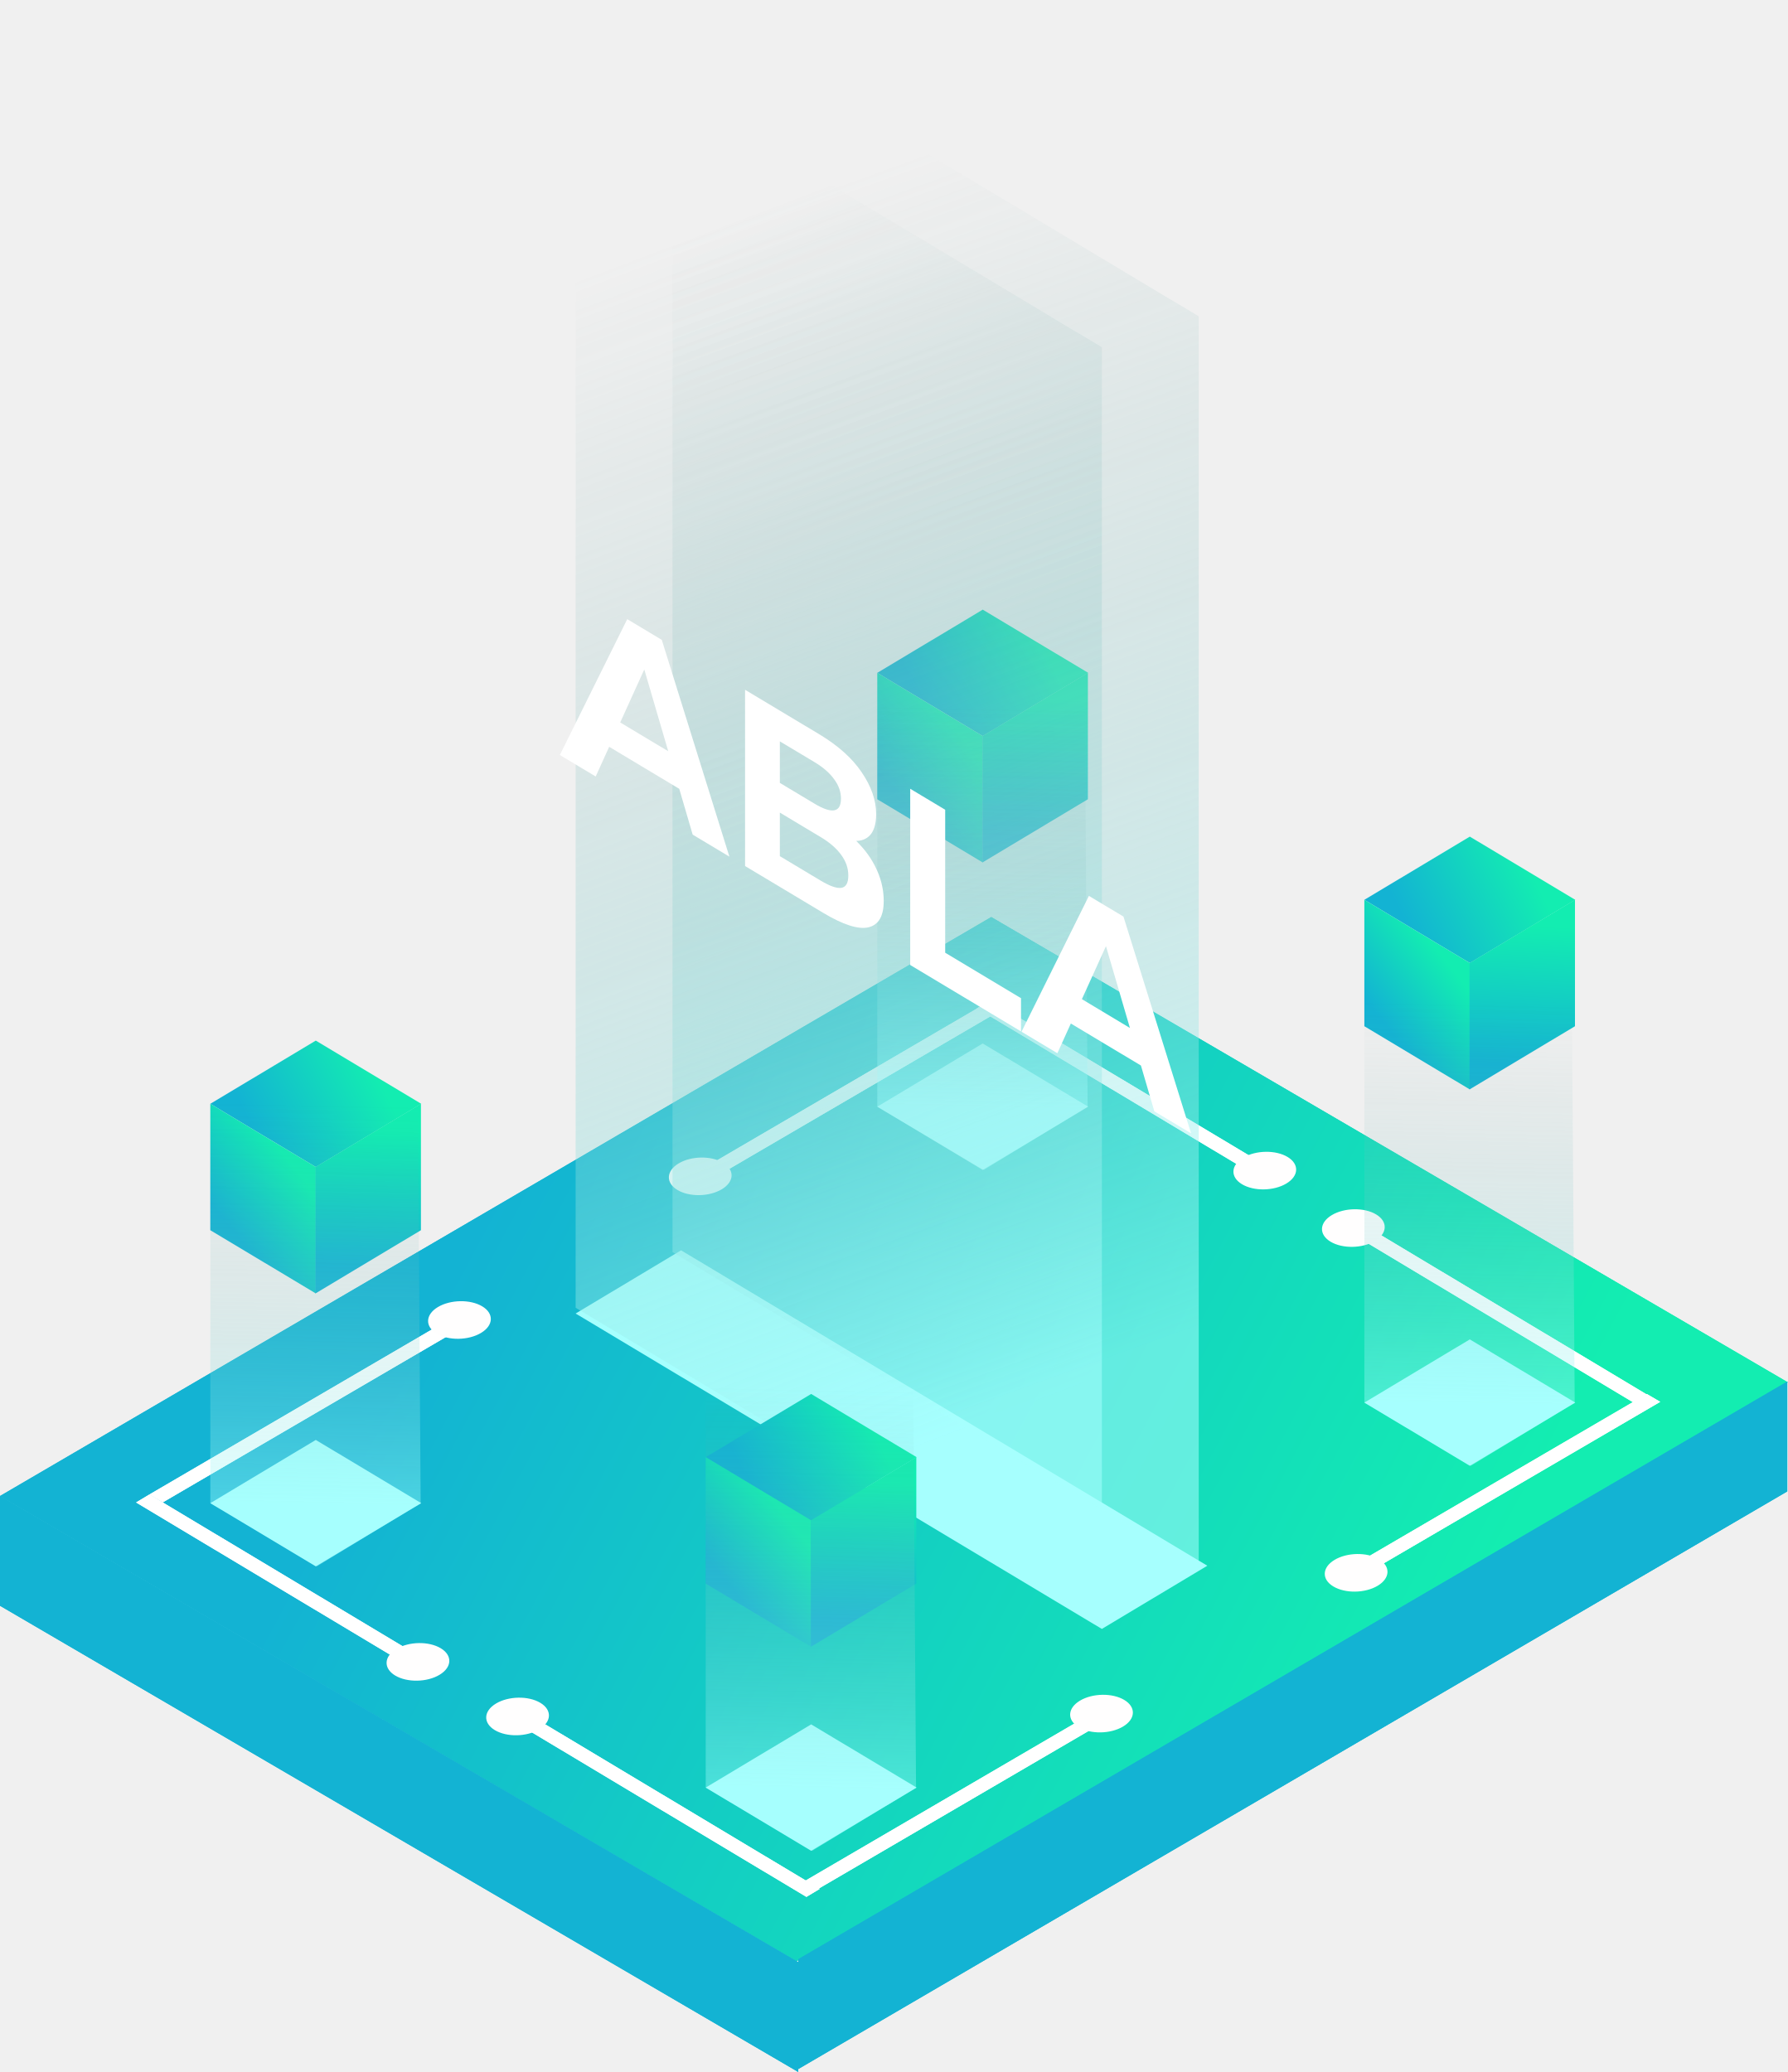
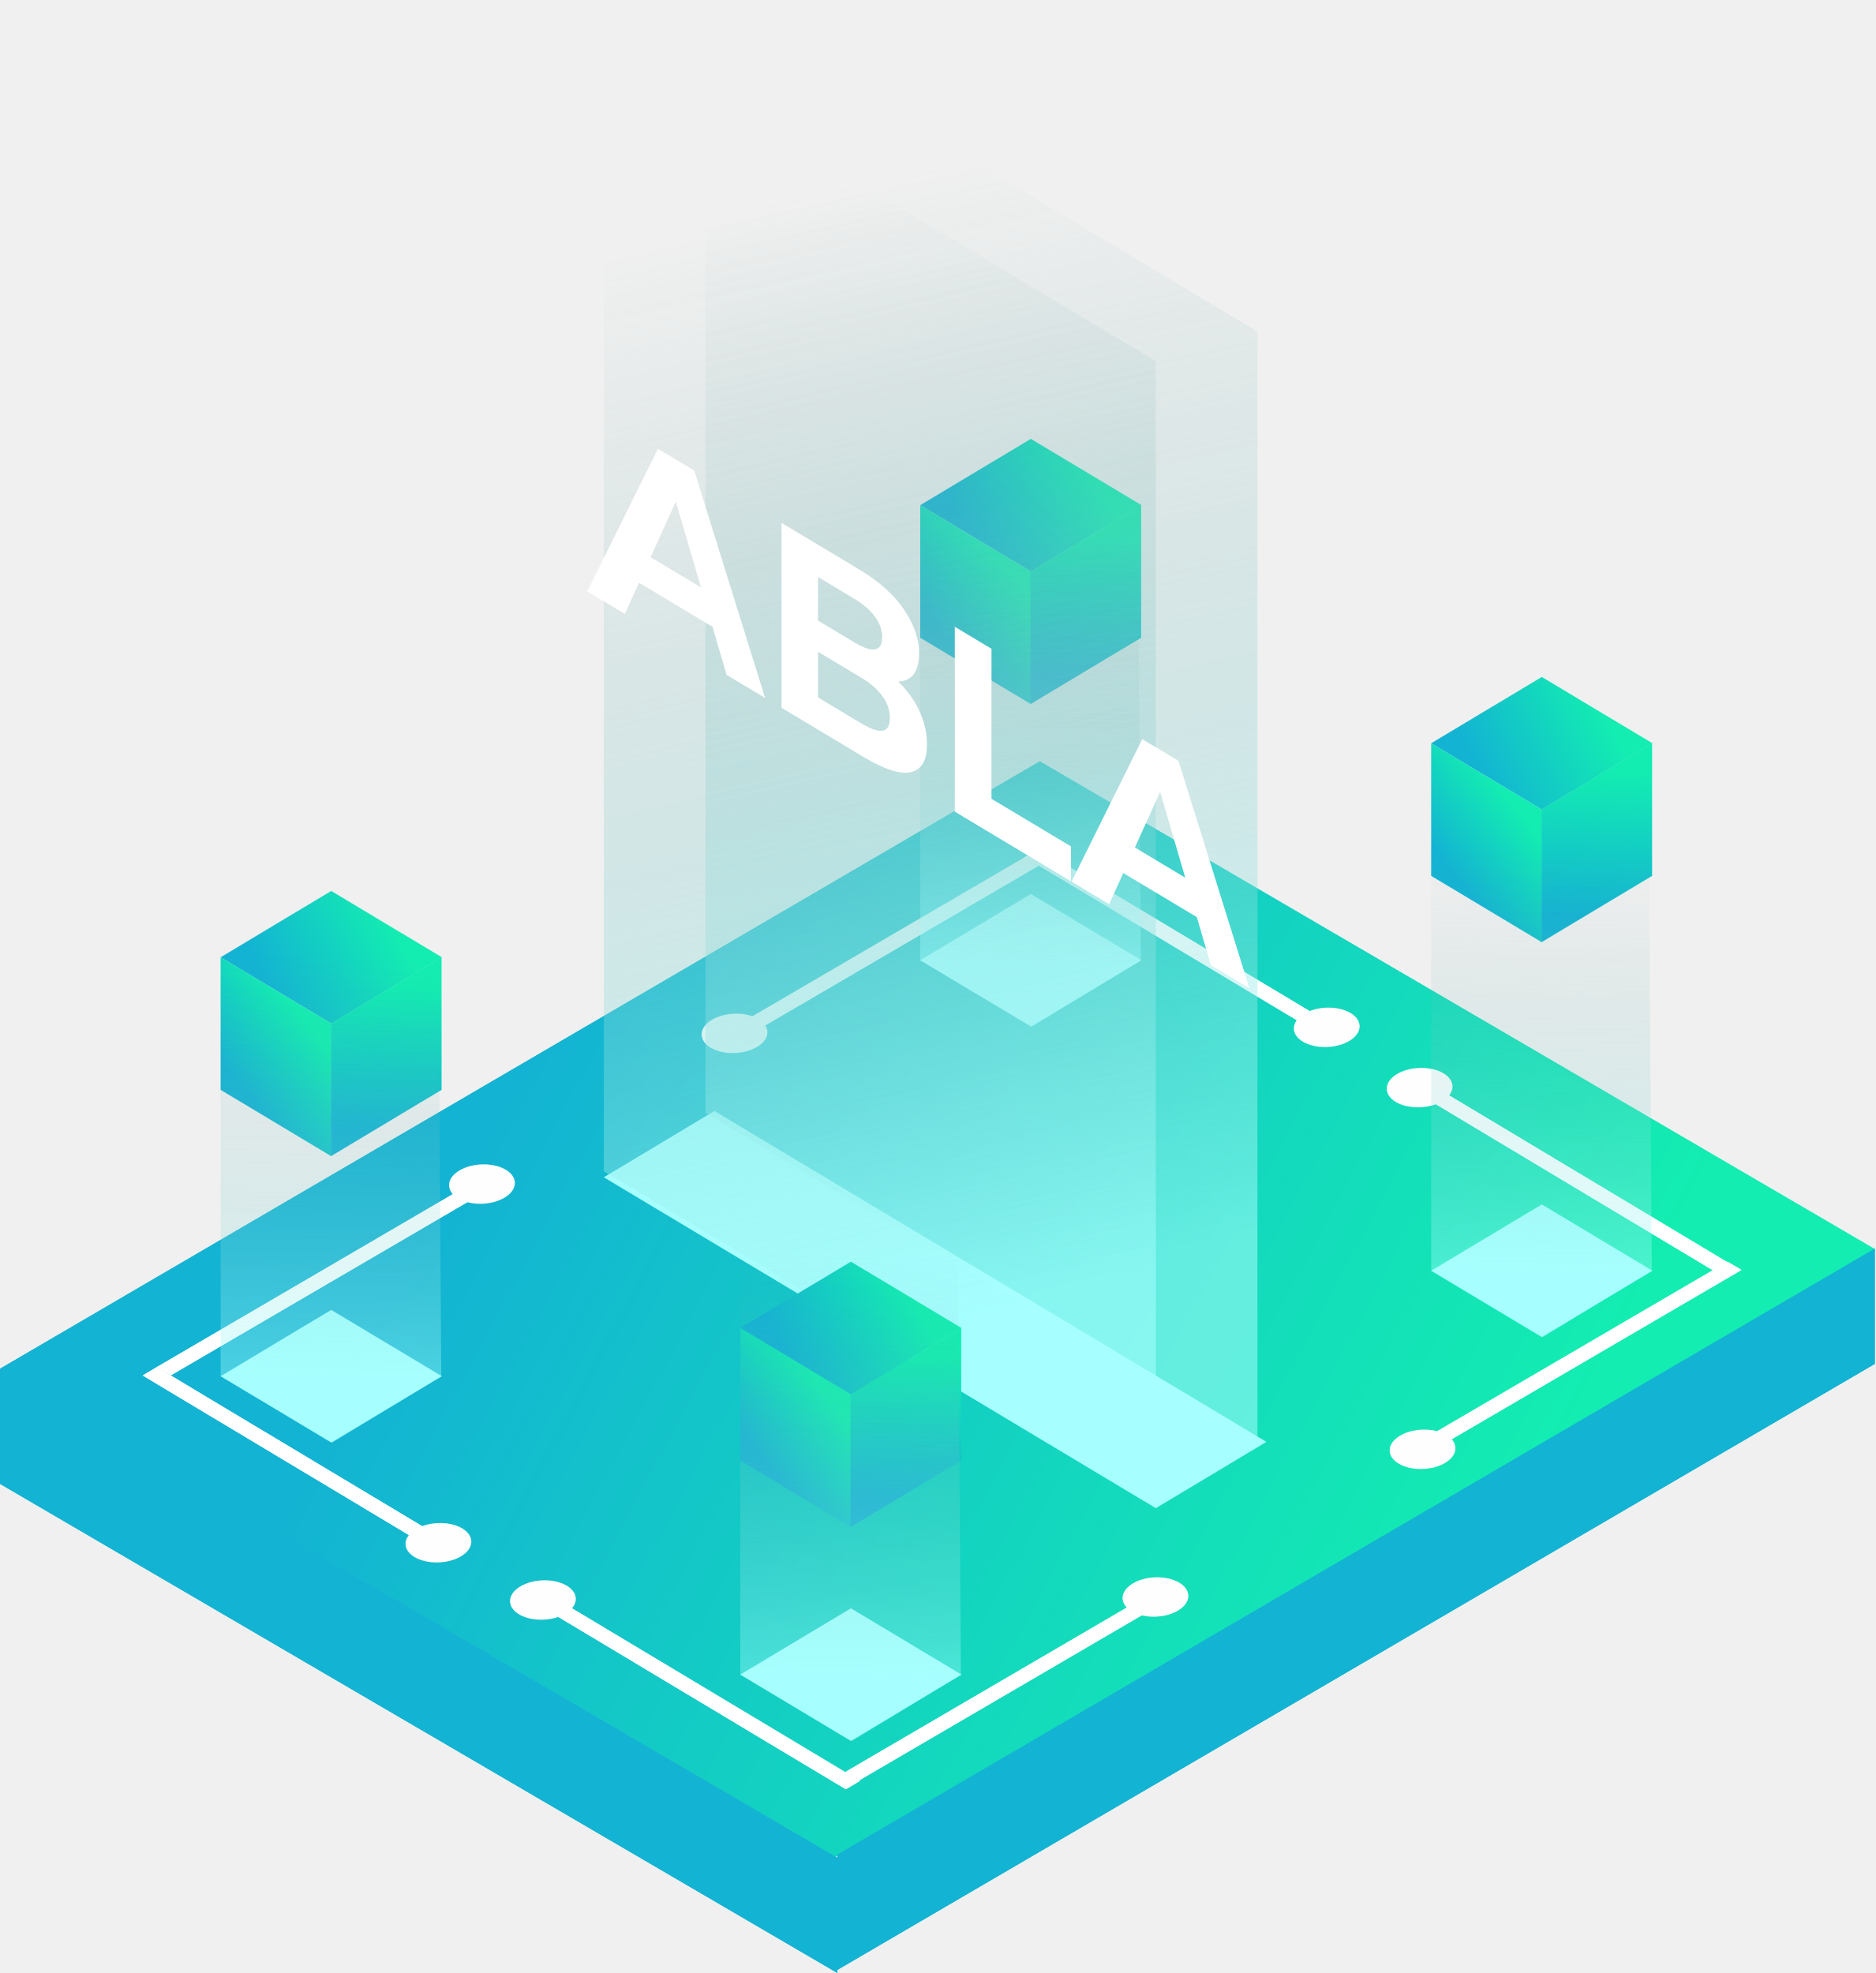
- <svg xmlns="http://www.w3.org/2000/svg" width="710" height="823" viewBox="0 0 710 823" fill="none">
-   <path d="M0 594.218L393.662 364.255L710 549.048L316.338 779.011L0 594.218Z" fill="url(#paint0_linear_149_25)" />
-   <path d="M0 594.218L393.662 364.255L710 549.048L316.338 779.011L0 594.218Z" fill="url(#paint1_linear_149_25)" />
-   <path d="M59.352 593.598L174.808 526.153L180.15 529.273L64.693 596.718L59.352 593.598Z" fill="url(#paint2_linear_149_25)" />
-   <path d="M59.352 593.598L174.808 526.153L180.15 529.273L64.693 596.718L59.352 593.598Z" fill="url(#paint3_linear_149_25)" />
-   <path d="M278.062 464.794L393.519 397.348L398.861 400.468L283.404 467.914L278.062 464.794Z" fill="url(#paint4_linear_149_25)" />
-   <path d="M278.062 464.794L393.519 397.348L398.861 400.468L283.404 467.914L278.062 464.794Z" fill="url(#paint5_linear_149_25)" />
-   <path d="M316.531 748.942L431.988 681.496L437.329 684.616L321.872 752.062L316.531 748.942Z" fill="url(#paint6_linear_149_25)" />
-   <path d="M316.531 748.942L431.988 681.496L437.329 684.616L321.872 752.062L316.531 748.942Z" fill="url(#paint7_linear_149_25)" />
-   <path d="M538.547 621.132L654.004 553.687L659.345 556.807L543.888 624.252L538.547 621.132Z" fill="url(#paint8_linear_149_25)" />
-   <path d="M538.547 621.132L654.004 553.687L659.345 556.807L543.888 624.252L538.547 621.132Z" fill="url(#paint9_linear_149_25)" />
-   <path d="M59.352 593.598L174.079 662.372L168.772 665.554L54.044 596.78L59.352 593.598Z" fill="url(#paint10_linear_149_25)" />
-   <path d="M59.352 593.598L174.079 662.372L168.772 665.554L54.044 596.78L59.352 593.598Z" fill="url(#paint11_linear_149_25)" />
-   <path d="M393.281 397.349L508.009 466.123L502.701 469.304L387.974 400.53L393.281 397.349Z" fill="url(#paint12_linear_149_25)" />
-   <path d="M393.281 397.349L508.009 466.123L502.701 469.304L387.974 400.53L393.281 397.349Z" fill="url(#paint13_linear_149_25)" />
-   <path d="M539.453 485.218L654.181 553.992L648.873 557.174L534.146 488.399L539.453 485.218Z" fill="url(#paint14_linear_149_25)" />
-   <path d="M539.453 485.218L654.181 553.992L648.873 557.174L534.146 488.399L539.453 485.218Z" fill="url(#paint15_linear_149_25)" />
-   <path d="M210.836 681.496L325.563 750.27L320.256 753.452L205.528 684.678L210.836 681.496Z" fill="url(#paint16_linear_149_25)" />
-   <path d="M210.836 681.496L325.563 750.27L320.256 753.452L205.528 684.678L210.836 681.496Z" fill="url(#paint17_linear_149_25)" />
-   <path d="M0 594.181L317.019 779.372V823L0 637.809V594.181Z" fill="url(#paint18_linear_149_25)" />
-   <path d="M0 594.181L317.019 779.372V823L0 637.809V594.181Z" fill="url(#paint19_linear_149_25)" />
-   <path d="M317.023 778.204L709.791 548.763V592.391L317.023 821.831V778.204Z" fill="url(#paint20_linear_149_25)" />
-   <path d="M317.023 778.204L709.791 548.763V592.391L317.023 821.831V778.204Z" fill="url(#paint21_linear_149_25)" />
-   <ellipse cx="10.543" cy="9.988" rx="10.543" ry="9.988" transform="matrix(0.857698 -0.514154 0.857698 0.514154 164.859 524.587)" fill="#FFFEFE" />
-   <ellipse cx="10.543" cy="9.988" rx="10.543" ry="9.988" transform="matrix(0.857698 -0.514154 0.857698 0.514154 148.375 660.385)" fill="#FFFEFE" />
-   <ellipse cx="10.543" cy="9.988" rx="10.543" ry="9.988" transform="matrix(0.857698 -0.514154 0.857698 0.514154 419.844 680.926)" fill="#FFFEFE" />
-   <ellipse cx="10.543" cy="9.988" rx="10.543" ry="9.988" transform="matrix(0.857698 -0.514154 0.857698 0.514154 520.961 625.009)" fill="#FFFEFE" />
-   <ellipse cx="10.543" cy="9.988" rx="10.543" ry="9.988" transform="matrix(0.857698 -0.514154 0.857698 0.514154 519.859 488.07)" fill="#FFFEFE" />
-   <ellipse cx="10.543" cy="9.988" rx="10.543" ry="9.988" transform="matrix(0.857698 -0.514154 0.857698 0.514154 484.688 465.247)" fill="#FFFEFE" />
-   <ellipse cx="10.543" cy="9.988" rx="10.543" ry="9.988" transform="matrix(0.857698 -0.514154 0.857698 0.514154 260.477 467.529)" fill="#FFFEFE" />
-   <ellipse cx="10.543" cy="9.988" rx="10.543" ry="9.988" transform="matrix(0.857698 -0.514154 0.857698 0.514154 187.938 682.067)" fill="#FFFEFE" />
-   <rect width="48.829" height="48.829" transform="matrix(0.857698 0.514154 -0.857698 0.514154 125.406 571.945)" fill="#A6FFFE" />
-   <rect width="48.829" height="48.829" transform="matrix(0.857698 0.514154 -0.857698 0.514154 125.406 413.325)" fill="url(#paint22_linear_149_25)" />
-   <rect width="48.829" height="50.211" transform="matrix(0.857698 0.514154 0 1 83.5234 438.431)" fill="url(#paint23_linear_149_25)" />
-   <rect width="48.829" height="50.211" transform="matrix(0.857698 -0.514154 0 1 125.289 463.536)" fill="url(#paint24_linear_149_25)" />
-   <rect width="48.829" height="48.829" transform="matrix(0.857698 0.514154 -0.857698 0.514154 390.281 242.151)" fill="url(#paint25_linear_149_25)" />
-   <rect width="48.829" height="50.211" transform="matrix(0.857698 0.514154 0 1 348.398 267.257)" fill="url(#paint26_linear_149_25)" />
-   <rect width="48.829" height="50.211" transform="matrix(0.857698 -0.514154 0 1 390.164 292.362)" fill="url(#paint27_linear_149_25)" />
-   <rect width="48.829" height="48.829" transform="matrix(0.857698 0.514154 -0.857698 0.514154 583.719 332.303)" fill="url(#paint28_linear_149_25)" />
-   <rect width="48.829" height="50.211" transform="matrix(0.857698 0.514154 0 1 541.836 357.408)" fill="url(#paint29_linear_149_25)" />
-   <rect width="48.829" height="50.211" transform="matrix(0.857698 -0.514154 0 1 583.602 382.514)" fill="url(#paint30_linear_149_25)" />
-   <rect width="48.829" height="48.829" transform="matrix(0.857698 0.514154 -0.857698 0.514154 322.141 684.92)" fill="#A6FFFE" />
-   <rect width="48.829" height="48.829" transform="matrix(0.857698 0.514154 -0.857698 0.514154 390.281 414.466)" fill="#A6FFFE" />
-   <rect width="243.661" height="48.829" transform="matrix(0.857698 0.514154 -0.857698 0.514154 270.484 496.629)" fill="#A6FFFE" />
-   <rect width="243.661" height="506.792" transform="matrix(0.857698 0.514154 0 1 228.609 12.6602)" fill="url(#paint31_linear_149_25)" />
-   <rect width="243.661" height="496.937" transform="matrix(0.857698 0.514154 0 1 267.078 0.384766)" fill="url(#paint32_linear_149_25)" />
-   <rect width="48.829" height="48.829" transform="matrix(0.857698 0.514154 -0.857698 0.514154 583.719 532.005)" fill="#A6FFFE" />
-   <rect width="48.829" height="48.829" transform="matrix(0.857698 0.514154 -0.857698 0.514154 322.141 553.687)" fill="url(#paint33_linear_149_25)" />
-   <rect width="48.829" height="50.211" transform="matrix(0.857698 0.514154 0 1 280.258 578.792)" fill="url(#paint34_linear_149_25)" />
-   <rect width="48.829" height="50.211" transform="matrix(0.857698 -0.514154 0 1 322.023 603.897)" fill="url(#paint35_linear_149_25)" />
-   <path d="M83.531 438.43H165.962L167.061 597.05L125.845 622.156L83.531 597.05V438.43Z" fill="url(#paint36_linear_149_25)" />
-   <path d="M280.266 551.404H362.696L363.795 710.025L322.58 735.13L280.266 710.025V551.404Z" fill="url(#paint37_linear_149_25)" />
-   <path d="M348.406 280.95H430.837L431.936 439.571L390.72 464.676L348.406 439.571V280.95Z" fill="url(#paint38_linear_149_25)" />
-   <path d="M541.844 398.489H624.274L625.373 557.11L584.158 582.215L541.844 557.11V398.489Z" fill="url(#paint39_linear_149_25)" />
-   <g style="mix-blend-mode:screen" filter="url(#filter0_d_149_25)">
-     <path d="M222.337 299.889L249.098 245.93L262.821 254.157L289.667 340.25L275.086 331.509L253.129 256.547L258.618 259.838L236.575 308.424L222.337 299.889ZM235.718 292.91L239.406 282.82L270.283 301.33L274.057 315.892L235.718 292.91ZM295.896 343.984V273.984L325.229 291.568C332.777 296.093 338.438 301.153 342.211 306.748C346.043 312.378 347.958 317.926 347.958 323.393C347.958 327.06 347.186 329.797 345.642 331.605C344.098 333.346 341.983 334.144 339.295 334C336.608 333.856 333.52 332.738 330.032 330.647L331.662 327.524C335.436 329.786 338.781 332.525 341.697 335.74C344.613 338.888 346.872 342.342 348.473 346.102C350.131 349.896 350.96 353.826 350.96 357.893C350.96 363.893 348.93 367.376 344.87 368.342C340.811 369.242 334.835 367.326 326.944 362.596L295.896 343.984ZM309.705 340.062L325.915 349.779C329.518 351.939 332.234 352.9 334.063 352.664C335.95 352.395 336.894 350.76 336.894 347.76C336.894 344.827 335.95 342.095 334.063 339.564C332.234 337 329.518 334.639 325.915 332.479L308.675 322.145V310.345L323.514 319.24C326.887 321.262 329.46 322.138 331.233 321.867C333.063 321.564 333.978 320.012 333.978 317.212C333.978 314.479 333.063 311.897 331.233 309.467C329.46 307.004 326.887 304.762 323.514 302.74L309.705 294.462V340.062ZM361.48 383.299V313.299L375.374 321.628V378.428L405.479 396.475V409.675L361.48 383.299ZM405.687 409.799L432.447 355.841L446.171 364.067L473.016 450.16L458.436 441.42L436.479 366.457L441.968 369.748L419.925 418.334L405.687 409.799ZM419.067 402.82L422.755 392.731L453.632 411.24L457.406 425.803L419.067 402.82Z" fill="white" />
+ <svg xmlns="http://www.w3.org/2000/svg" width="710" height="747" viewBox="0 0 710 747" fill="none">
+   <path d="M0 518.218L393.662 288.255L710 473.048L316.338 703.011L0 518.218Z" fill="url(#paint0_linear_154_47)" />
+   <path d="M0 518.218L393.662 288.255L710 473.048L316.338 703.011L0 518.218Z" fill="url(#paint1_linear_154_47)" />
+   <path d="M59.352 517.598L174.808 450.153L180.15 453.273L64.693 520.718L59.352 517.598Z" fill="url(#paint2_linear_154_47)" />
+   <path d="M59.352 517.598L174.808 450.153L180.15 453.273L64.693 520.718L59.352 517.598Z" fill="url(#paint3_linear_154_47)" />
+   <path d="M278.062 388.794L393.519 321.348L398.861 324.468L283.404 391.914L278.062 388.794Z" fill="url(#paint4_linear_154_47)" />
+   <path d="M278.062 388.794L393.519 321.348L398.861 324.468L283.404 391.914L278.062 388.794Z" fill="url(#paint5_linear_154_47)" />
+   <path d="M316.531 672.942L431.988 605.496L437.329 608.616L321.872 676.062L316.531 672.942Z" fill="url(#paint6_linear_154_47)" />
+   <path d="M316.531 672.942L431.988 605.496L437.329 608.616L321.872 676.062L316.531 672.942Z" fill="url(#paint7_linear_154_47)" />
+   <path d="M538.547 545.132L654.004 477.687L659.345 480.807L543.888 548.252L538.547 545.132Z" fill="url(#paint8_linear_154_47)" />
+   <path d="M538.547 545.132L654.004 477.687L659.345 480.807L543.888 548.252L538.547 545.132Z" fill="url(#paint9_linear_154_47)" />
+   <path d="M59.352 517.598L174.079 586.372L168.772 589.554L54.044 520.78L59.352 517.598Z" fill="url(#paint10_linear_154_47)" />
+   <path d="M59.352 517.598L174.079 586.372L168.772 589.554L54.044 520.78L59.352 517.598Z" fill="url(#paint11_linear_154_47)" />
+   <path d="M393.281 321.349L508.009 390.123L502.701 393.304L387.974 324.53L393.281 321.349Z" fill="url(#paint12_linear_154_47)" />
+   <path d="M393.281 321.349L508.009 390.123L502.701 393.304L387.974 324.53L393.281 321.349Z" fill="url(#paint13_linear_154_47)" />
+   <path d="M539.453 409.218L654.181 477.992L648.873 481.174L534.146 412.399L539.453 409.218Z" fill="url(#paint14_linear_154_47)" />
+   <path d="M539.453 409.218L654.181 477.992L648.873 481.174L534.146 412.399L539.453 409.218Z" fill="url(#paint15_linear_154_47)" />
+   <path d="M210.836 605.496L325.563 674.27L320.256 677.452L205.528 608.678L210.836 605.496Z" fill="url(#paint16_linear_154_47)" />
+   <path d="M210.836 605.496L325.563 674.27L320.256 677.452L205.528 608.678L210.836 605.496Z" fill="url(#paint17_linear_154_47)" />
+   <path d="M0 518.181L317.019 703.372V747L0 561.809V518.181Z" fill="url(#paint18_linear_154_47)" />
+   <path d="M0 518.181L317.019 703.372V747L0 561.809V518.181Z" fill="url(#paint19_linear_154_47)" />
+   <path d="M317.023 702.204L709.791 472.763V516.391L317.023 745.831V702.204Z" fill="url(#paint20_linear_154_47)" />
+   <path d="M317.023 702.204L709.791 472.763V516.391L317.023 745.831V702.204Z" fill="url(#paint21_linear_154_47)" />
+   <ellipse cx="10.543" cy="9.988" rx="10.543" ry="9.988" transform="matrix(0.857698 -0.514154 0.857698 0.514154 164.859 448.587)" fill="#FFFEFE" />
+   <ellipse cx="10.543" cy="9.988" rx="10.543" ry="9.988" transform="matrix(0.857698 -0.514154 0.857698 0.514154 148.375 584.385)" fill="#FFFEFE" />
+   <ellipse cx="10.543" cy="9.988" rx="10.543" ry="9.988" transform="matrix(0.857698 -0.514154 0.857698 0.514154 419.844 604.926)" fill="#FFFEFE" />
+   <ellipse cx="10.543" cy="9.988" rx="10.543" ry="9.988" transform="matrix(0.857698 -0.514154 0.857698 0.514154 520.961 549.009)" fill="#FFFEFE" />
+   <ellipse cx="10.543" cy="9.988" rx="10.543" ry="9.988" transform="matrix(0.857698 -0.514154 0.857698 0.514154 519.859 412.07)" fill="#FFFEFE" />
+   <ellipse cx="10.543" cy="9.988" rx="10.543" ry="9.988" transform="matrix(0.857698 -0.514154 0.857698 0.514154 484.688 389.247)" fill="#FFFEFE" />
+   <ellipse cx="10.543" cy="9.988" rx="10.543" ry="9.988" transform="matrix(0.857698 -0.514154 0.857698 0.514154 260.477 391.529)" fill="#FFFEFE" />
+   <ellipse cx="10.543" cy="9.988" rx="10.543" ry="9.988" transform="matrix(0.857698 -0.514154 0.857698 0.514154 187.938 606.067)" fill="#FFFEFE" />
+   <rect width="48.829" height="48.829" transform="matrix(0.857698 0.514154 -0.857698 0.514154 125.406 495.945)" fill="#A6FFFE" />
+   <rect width="48.829" height="48.829" transform="matrix(0.857698 0.514154 -0.857698 0.514154 125.406 337.325)" fill="url(#paint22_linear_154_47)" />
+   <rect width="48.829" height="50.211" transform="matrix(0.857698 0.514154 0 1 83.5234 362.431)" fill="url(#paint23_linear_154_47)" />
+   <rect width="48.829" height="50.211" transform="matrix(0.857698 -0.514154 0 1 125.289 387.536)" fill="url(#paint24_linear_154_47)" />
+   <rect width="48.829" height="48.829" transform="matrix(0.857698 0.514154 -0.857698 0.514154 390.281 166.151)" fill="url(#paint25_linear_154_47)" />
+   <rect width="48.829" height="50.211" transform="matrix(0.857698 0.514154 0 1 348.398 191.257)" fill="url(#paint26_linear_154_47)" />
+   <rect width="48.829" height="50.211" transform="matrix(0.857698 -0.514154 0 1 390.164 216.362)" fill="url(#paint27_linear_154_47)" />
+   <rect width="48.829" height="48.829" transform="matrix(0.857698 0.514154 -0.857698 0.514154 583.719 256.303)" fill="url(#paint28_linear_154_47)" />
+   <rect width="48.829" height="50.211" transform="matrix(0.857698 0.514154 0 1 541.836 281.408)" fill="url(#paint29_linear_154_47)" />
+   <rect width="48.829" height="50.211" transform="matrix(0.857698 -0.514154 0 1 583.602 306.514)" fill="url(#paint30_linear_154_47)" />
+   <rect width="48.829" height="48.829" transform="matrix(0.857698 0.514154 -0.857698 0.514154 322.141 608.92)" fill="#A6FFFE" />
+   <rect width="48.829" height="48.829" transform="matrix(0.857698 0.514154 -0.857698 0.514154 390.281 338.466)" fill="#A6FFFE" />
+   <rect width="243.661" height="48.829" transform="matrix(0.857698 0.514154 -0.857698 0.514154 270.484 420.629)" fill="#A6FFFE" />
+   <rect width="243.661" height="431.963" transform="matrix(0.857698 0.514154 0 1 228.609 11.4883)" fill="url(#paint31_linear_154_47)" />
+   <rect width="243.661" height="421.048" transform="matrix(0.857698 0.514154 0 1 267.078 0.273438)" fill="url(#paint32_linear_154_47)" />
+   <rect width="48.829" height="48.829" transform="matrix(0.857698 0.514154 -0.857698 0.514154 583.719 456.005)" fill="#A6FFFE" />
+   <rect width="48.829" height="48.829" transform="matrix(0.857698 0.514154 -0.857698 0.514154 322.141 477.687)" fill="url(#paint33_linear_154_47)" />
+   <rect width="48.829" height="50.211" transform="matrix(0.857698 0.514154 0 1 280.258 502.792)" fill="url(#paint34_linear_154_47)" />
+   <rect width="48.829" height="50.211" transform="matrix(0.857698 -0.514154 0 1 322.023 527.897)" fill="url(#paint35_linear_154_47)" />
+   <path d="M83.531 362.43H165.962L167.061 521.05L125.845 546.156L83.531 521.05V362.43Z" fill="url(#paint36_linear_154_47)" />
+   <path d="M280.266 475.404H362.696L363.795 634.025L322.58 659.13L280.266 634.025V475.404Z" fill="url(#paint37_linear_154_47)" />
+   <path d="M348.406 204.95H430.837L431.936 363.571L390.72 388.676L348.406 363.571V204.95Z" fill="url(#paint38_linear_154_47)" />
+   <path d="M541.844 322.489H624.274L625.373 481.11L584.158 506.215L541.844 481.11V322.489Z" fill="url(#paint39_linear_154_47)" />
+   <g style="mix-blend-mode:screen" filter="url(#filter0_d_154_47)">
+     <path d="M222.337 223.889L249.098 169.93L262.821 178.157L289.667 264.25L275.086 255.509L253.129 180.547L258.618 183.838L236.575 232.424L222.337 223.889ZM235.718 216.91L239.406 206.82L270.283 225.33L274.057 239.892L235.718 216.91ZM295.896 267.984V197.984L325.229 215.568C332.777 220.093 338.438 225.153 342.211 230.748C346.043 236.378 347.958 241.926 347.958 247.393C347.958 251.06 347.186 253.797 345.642 255.605C344.098 257.346 341.983 258.144 339.295 258C336.608 257.856 333.52 256.738 330.032 254.647L331.662 251.524C335.436 253.786 338.781 256.525 341.697 259.74C344.613 262.888 346.872 266.342 348.473 270.102C350.131 273.896 350.96 277.826 350.96 281.893C350.96 287.893 348.93 291.376 344.87 292.342C340.811 293.242 334.835 291.326 326.944 286.596L295.896 267.984ZM309.705 264.062L325.915 273.779C329.518 275.939 332.234 276.9 334.063 276.664C335.95 276.395 336.894 274.76 336.894 271.76C336.894 268.827 335.95 266.095 334.063 263.564C332.234 261 329.518 258.639 325.915 256.479L308.675 246.145V234.345L323.514 243.24C326.887 245.262 329.46 246.138 331.233 245.867C333.063 245.564 333.978 244.012 333.978 241.212C333.978 238.479 333.063 235.897 331.233 233.467C329.46 231.004 326.887 228.762 323.514 226.74L309.705 218.462V264.062ZM361.48 307.299V237.299L375.374 245.628V302.428L405.479 320.475V333.675L361.48 307.299ZM405.687 333.799L432.447 279.841L446.171 288.067L473.016 374.16L458.436 365.42L436.479 290.457L441.968 293.748L419.925 342.334L405.687 333.799ZM419.067 326.82L422.755 316.731L453.632 335.24L457.406 349.803L419.067 326.82Z" fill="white" />
  </g>
  <defs>
-     <filter id="filter0_d_149_25" x="218.336" y="229.889" width="258.68" height="228.271" filterUnits="userSpaceOnUse" color-interpolation-filters="sRGB">
+     <filter id="filter0_d_154_47" x="218.336" y="153.889" width="258.68" height="228.271" filterUnits="userSpaceOnUse" color-interpolation-filters="sRGB">
      <feFlood flood-opacity="0" result="BackgroundImageFix" />
      <feColorMatrix in="SourceAlpha" type="matrix" values="0 0 0 0 0 0 0 0 0 0 0 0 0 0 0 0 0 0 127 0" result="hardAlpha" />
      <feOffset dy="4" />
      <feGaussianBlur stdDeviation="2" />
      <feComposite in2="hardAlpha" operator="out" />
      <feColorMatrix type="matrix" values="0 0 0 0 0 0 0 0 0 0 0 0 0 0 0 0 0 0 0.25 0" />
-       <feBlend mode="normal" in2="BackgroundImageFix" result="effect1_dropShadow_149_25" />
-       <feBlend mode="normal" in="SourceGraphic" in2="effect1_dropShadow_149_25" result="shape" />
+       <feBlend mode="normal" in2="BackgroundImageFix" result="effect1_dropShadow_154_47" />
+       <feBlend mode="normal" in="SourceGraphic" in2="effect1_dropShadow_154_47" result="shape" />
    </filter>
-     <linearGradient id="paint0_linear_149_25" x1="649.002" y1="517.17" x2="279.507" y2="319.415" gradientUnits="userSpaceOnUse">
-       <stop stop-color="#13EDB1" />
-       <stop offset="1" stop-color="#13B3D3" />
-     </linearGradient>
-     <linearGradient id="paint1_linear_149_25" x1="649.002" y1="517.17" x2="279.507" y2="319.415" gradientUnits="userSpaceOnUse">
-       <stop stop-color="#13EDB1" />
-       <stop offset="1" stop-color="#13B3D3" />
-     </linearGradient>
-     <linearGradient id="paint2_linear_149_25" x1="178.231" y1="529.253" x2="174.932" y2="523.935" gradientUnits="userSpaceOnUse">
-       <stop stop-color="white" />
-     </linearGradient>
-     <linearGradient id="paint3_linear_149_25" x1="178.231" y1="529.253" x2="174.932" y2="523.935" gradientUnits="userSpaceOnUse">
-       <stop stop-color="white" />
-     </linearGradient>
-     <linearGradient id="paint4_linear_149_25" x1="396.942" y1="400.449" x2="393.643" y2="395.131" gradientUnits="userSpaceOnUse">
-       <stop stop-color="white" />
-     </linearGradient>
-     <linearGradient id="paint5_linear_149_25" x1="396.942" y1="400.449" x2="393.643" y2="395.131" gradientUnits="userSpaceOnUse">
-       <stop stop-color="white" />
-     </linearGradient>
-     <linearGradient id="paint6_linear_149_25" x1="435.411" y1="684.597" x2="432.111" y2="679.279" gradientUnits="userSpaceOnUse">
-       <stop stop-color="white" />
-     </linearGradient>
-     <linearGradient id="paint7_linear_149_25" x1="435.411" y1="684.597" x2="432.111" y2="679.279" gradientUnits="userSpaceOnUse">
-       <stop stop-color="white" />
-     </linearGradient>
-     <linearGradient id="paint8_linear_149_25" x1="657.427" y1="556.787" x2="654.127" y2="551.469" gradientUnits="userSpaceOnUse">
-       <stop stop-color="white" />
-     </linearGradient>
-     <linearGradient id="paint9_linear_149_25" x1="657.427" y1="556.787" x2="654.127" y2="551.469" gradientUnits="userSpaceOnUse">
-       <stop stop-color="white" />
-     </linearGradient>
-     <linearGradient id="paint10_linear_149_25" x1="168.804" y1="664.411" x2="171.831" y2="659.049" gradientUnits="userSpaceOnUse">
-       <stop stop-color="white" />
-     </linearGradient>
-     <linearGradient id="paint11_linear_149_25" x1="168.804" y1="664.411" x2="171.831" y2="659.049" gradientUnits="userSpaceOnUse">
-       <stop stop-color="white" />
-     </linearGradient>
-     <linearGradient id="paint12_linear_149_25" x1="502.734" y1="468.162" x2="505.761" y2="462.799" gradientUnits="userSpaceOnUse">
-       <stop stop-color="white" />
-     </linearGradient>
-     <linearGradient id="paint13_linear_149_25" x1="502.734" y1="468.162" x2="505.761" y2="462.799" gradientUnits="userSpaceOnUse">
-       <stop stop-color="white" />
-     </linearGradient>
-     <linearGradient id="paint14_linear_149_25" x1="648.906" y1="556.031" x2="651.933" y2="550.668" gradientUnits="userSpaceOnUse">
-       <stop stop-color="white" />
-     </linearGradient>
-     <linearGradient id="paint15_linear_149_25" x1="648.906" y1="556.031" x2="651.933" y2="550.668" gradientUnits="userSpaceOnUse">
-       <stop stop-color="white" />
-     </linearGradient>
-     <linearGradient id="paint16_linear_149_25" x1="320.289" y1="752.309" x2="323.315" y2="746.947" gradientUnits="userSpaceOnUse">
-       <stop stop-color="white" />
-     </linearGradient>
-     <linearGradient id="paint17_linear_149_25" x1="320.289" y1="752.309" x2="323.315" y2="746.947" gradientUnits="userSpaceOnUse">
-       <stop stop-color="white" />
-     </linearGradient>
-     <linearGradient id="paint18_linear_149_25" x1="288.521" y1="748.105" x2="231.453" y2="805.498" gradientUnits="userSpaceOnUse">
-       <stop offset="1" stop-color="#13B3D3" />
-     </linearGradient>
-     <linearGradient id="paint19_linear_149_25" x1="288.521" y1="748.105" x2="231.453" y2="805.498" gradientUnits="userSpaceOnUse">
-       <stop offset="1" stop-color="#13B3D3" />
-     </linearGradient>
-     <linearGradient id="paint20_linear_149_25" x1="674.483" y1="554.769" x2="701.633" y2="662.034" gradientUnits="userSpaceOnUse">
-       <stop offset="1" stop-color="#13B3D3" />
-     </linearGradient>
-     <linearGradient id="paint21_linear_149_25" x1="674.483" y1="554.769" x2="701.633" y2="662.034" gradientUnits="userSpaceOnUse">
-       <stop offset="1" stop-color="#13B3D3" />
-     </linearGradient>
-     <linearGradient id="paint22_linear_149_25" x1="34.966" y1="3.23" x2="12.342" y2="44.77" gradientUnits="userSpaceOnUse">
-       <stop stop-color="#13EDB1" />
-       <stop offset="1" stop-color="#13B3D3" />
-     </linearGradient>
-     <linearGradient id="paint23_linear_149_25" x1="34.966" y1="3.322" x2="11.353" y2="45.484" gradientUnits="userSpaceOnUse">
-       <stop stop-color="#13EDB1" />
-       <stop offset="1" stop-color="#13B3D3" />
-     </linearGradient>
-     <linearGradient id="paint24_linear_149_25" x1="34.966" y1="3.322" x2="11.353" y2="45.484" gradientUnits="userSpaceOnUse">
-       <stop stop-color="#13EDB1" />
-       <stop offset="1" stop-color="#13B3D3" />
-     </linearGradient>
-     <linearGradient id="paint25_linear_149_25" x1="34.966" y1="3.23" x2="12.342" y2="44.77" gradientUnits="userSpaceOnUse">
-       <stop stop-color="#13EDB1" />
-       <stop offset="1" stop-color="#13B3D3" />
-     </linearGradient>
-     <linearGradient id="paint26_linear_149_25" x1="34.966" y1="3.322" x2="11.353" y2="45.484" gradientUnits="userSpaceOnUse">
-       <stop stop-color="#13EDB1" />
-       <stop offset="1" stop-color="#13B3D3" />
-     </linearGradient>
-     <linearGradient id="paint27_linear_149_25" x1="34.966" y1="3.322" x2="11.353" y2="45.484" gradientUnits="userSpaceOnUse">
-       <stop stop-color="#13EDB1" />
-       <stop offset="1" stop-color="#13B3D3" />
-     </linearGradient>
-     <linearGradient id="paint28_linear_149_25" x1="34.966" y1="3.23" x2="12.342" y2="44.77" gradientUnits="userSpaceOnUse">
-       <stop stop-color="#13EDB1" />
-       <stop offset="1" stop-color="#13B3D3" />
-     </linearGradient>
-     <linearGradient id="paint29_linear_149_25" x1="34.966" y1="3.322" x2="11.353" y2="45.484" gradientUnits="userSpaceOnUse">
-       <stop stop-color="#13EDB1" />
-       <stop offset="1" stop-color="#13B3D3" />
-     </linearGradient>
-     <linearGradient id="paint30_linear_149_25" x1="34.966" y1="3.322" x2="11.353" y2="45.484" gradientUnits="userSpaceOnUse">
-       <stop stop-color="#13EDB1" />
-       <stop offset="1" stop-color="#13B3D3" />
-     </linearGradient>
-     <linearGradient id="paint31_linear_149_25" x1="127.266" y1="506.792" x2="-126.819" y2="204.277" gradientUnits="userSpaceOnUse">
+     <linearGradient id="paint0_linear_154_47" x1="649.002" y1="441.17" x2="279.507" y2="243.415" gradientUnits="userSpaceOnUse">
+       <stop stop-color="#13EDB1" />
+       <stop offset="1" stop-color="#13B3D3" />
+     </linearGradient>
+     <linearGradient id="paint1_linear_154_47" x1="649.002" y1="441.17" x2="279.507" y2="243.415" gradientUnits="userSpaceOnUse">
+       <stop stop-color="#13EDB1" />
+       <stop offset="1" stop-color="#13B3D3" />
+     </linearGradient>
+     <linearGradient id="paint2_linear_154_47" x1="178.231" y1="453.253" x2="174.932" y2="447.935" gradientUnits="userSpaceOnUse">
+       <stop stop-color="white" />
+     </linearGradient>
+     <linearGradient id="paint3_linear_154_47" x1="178.231" y1="453.253" x2="174.932" y2="447.935" gradientUnits="userSpaceOnUse">
+       <stop stop-color="white" />
+     </linearGradient>
+     <linearGradient id="paint4_linear_154_47" x1="396.942" y1="324.449" x2="393.643" y2="319.131" gradientUnits="userSpaceOnUse">
+       <stop stop-color="white" />
+     </linearGradient>
+     <linearGradient id="paint5_linear_154_47" x1="396.942" y1="324.449" x2="393.643" y2="319.131" gradientUnits="userSpaceOnUse">
+       <stop stop-color="white" />
+     </linearGradient>
+     <linearGradient id="paint6_linear_154_47" x1="435.411" y1="608.597" x2="432.111" y2="603.279" gradientUnits="userSpaceOnUse">
+       <stop stop-color="white" />
+     </linearGradient>
+     <linearGradient id="paint7_linear_154_47" x1="435.411" y1="608.597" x2="432.111" y2="603.279" gradientUnits="userSpaceOnUse">
+       <stop stop-color="white" />
+     </linearGradient>
+     <linearGradient id="paint8_linear_154_47" x1="657.427" y1="480.787" x2="654.127" y2="475.469" gradientUnits="userSpaceOnUse">
+       <stop stop-color="white" />
+     </linearGradient>
+     <linearGradient id="paint9_linear_154_47" x1="657.427" y1="480.787" x2="654.127" y2="475.469" gradientUnits="userSpaceOnUse">
+       <stop stop-color="white" />
+     </linearGradient>
+     <linearGradient id="paint10_linear_154_47" x1="168.804" y1="588.411" x2="171.831" y2="583.049" gradientUnits="userSpaceOnUse">
+       <stop stop-color="white" />
+     </linearGradient>
+     <linearGradient id="paint11_linear_154_47" x1="168.804" y1="588.411" x2="171.831" y2="583.049" gradientUnits="userSpaceOnUse">
+       <stop stop-color="white" />
+     </linearGradient>
+     <linearGradient id="paint12_linear_154_47" x1="502.734" y1="392.162" x2="505.761" y2="386.799" gradientUnits="userSpaceOnUse">
+       <stop stop-color="white" />
+     </linearGradient>
+     <linearGradient id="paint13_linear_154_47" x1="502.734" y1="392.162" x2="505.761" y2="386.799" gradientUnits="userSpaceOnUse">
+       <stop stop-color="white" />
+     </linearGradient>
+     <linearGradient id="paint14_linear_154_47" x1="648.906" y1="480.031" x2="651.933" y2="474.668" gradientUnits="userSpaceOnUse">
+       <stop stop-color="white" />
+     </linearGradient>
+     <linearGradient id="paint15_linear_154_47" x1="648.906" y1="480.031" x2="651.933" y2="474.668" gradientUnits="userSpaceOnUse">
+       <stop stop-color="white" />
+     </linearGradient>
+     <linearGradient id="paint16_linear_154_47" x1="320.289" y1="676.309" x2="323.315" y2="670.947" gradientUnits="userSpaceOnUse">
+       <stop stop-color="white" />
+     </linearGradient>
+     <linearGradient id="paint17_linear_154_47" x1="320.289" y1="676.309" x2="323.315" y2="670.947" gradientUnits="userSpaceOnUse">
+       <stop stop-color="white" />
+     </linearGradient>
+     <linearGradient id="paint18_linear_154_47" x1="288.521" y1="672.105" x2="231.453" y2="729.498" gradientUnits="userSpaceOnUse">
+       <stop offset="1" stop-color="#13B3D3" />
+     </linearGradient>
+     <linearGradient id="paint19_linear_154_47" x1="288.521" y1="672.105" x2="231.453" y2="729.498" gradientUnits="userSpaceOnUse">
+       <stop offset="1" stop-color="#13B3D3" />
+     </linearGradient>
+     <linearGradient id="paint20_linear_154_47" x1="674.483" y1="478.769" x2="701.633" y2="586.034" gradientUnits="userSpaceOnUse">
+       <stop offset="1" stop-color="#13B3D3" />
+     </linearGradient>
+     <linearGradient id="paint21_linear_154_47" x1="674.483" y1="478.769" x2="701.633" y2="586.034" gradientUnits="userSpaceOnUse">
+       <stop offset="1" stop-color="#13B3D3" />
+     </linearGradient>
+     <linearGradient id="paint22_linear_154_47" x1="34.966" y1="3.23" x2="12.342" y2="44.77" gradientUnits="userSpaceOnUse">
+       <stop stop-color="#13EDB1" />
+       <stop offset="1" stop-color="#13B3D3" />
+     </linearGradient>
+     <linearGradient id="paint23_linear_154_47" x1="34.966" y1="3.322" x2="11.353" y2="45.484" gradientUnits="userSpaceOnUse">
+       <stop stop-color="#13EDB1" />
+       <stop offset="1" stop-color="#13B3D3" />
+     </linearGradient>
+     <linearGradient id="paint24_linear_154_47" x1="34.966" y1="3.322" x2="11.353" y2="45.484" gradientUnits="userSpaceOnUse">
+       <stop stop-color="#13EDB1" />
+       <stop offset="1" stop-color="#13B3D3" />
+     </linearGradient>
+     <linearGradient id="paint25_linear_154_47" x1="34.966" y1="3.23" x2="12.342" y2="44.77" gradientUnits="userSpaceOnUse">
+       <stop stop-color="#13EDB1" />
+       <stop offset="1" stop-color="#13B3D3" />
+     </linearGradient>
+     <linearGradient id="paint26_linear_154_47" x1="34.966" y1="3.322" x2="11.353" y2="45.484" gradientUnits="userSpaceOnUse">
+       <stop stop-color="#13EDB1" />
+       <stop offset="1" stop-color="#13B3D3" />
+     </linearGradient>
+     <linearGradient id="paint27_linear_154_47" x1="34.966" y1="3.322" x2="11.353" y2="45.484" gradientUnits="userSpaceOnUse">
+       <stop stop-color="#13EDB1" />
+       <stop offset="1" stop-color="#13B3D3" />
+     </linearGradient>
+     <linearGradient id="paint28_linear_154_47" x1="34.966" y1="3.23" x2="12.342" y2="44.77" gradientUnits="userSpaceOnUse">
+       <stop stop-color="#13EDB1" />
+       <stop offset="1" stop-color="#13B3D3" />
+     </linearGradient>
+     <linearGradient id="paint29_linear_154_47" x1="34.966" y1="3.322" x2="11.353" y2="45.484" gradientUnits="userSpaceOnUse">
+       <stop stop-color="#13EDB1" />
+       <stop offset="1" stop-color="#13B3D3" />
+     </linearGradient>
+     <linearGradient id="paint30_linear_154_47" x1="34.966" y1="3.322" x2="11.353" y2="45.484" gradientUnits="userSpaceOnUse">
+       <stop stop-color="#13EDB1" />
+       <stop offset="1" stop-color="#13B3D3" />
+     </linearGradient>
+     <linearGradient id="paint31_linear_154_47" x1="127.266" y1="431.963" x2="-80.873" y2="141.223" gradientUnits="userSpaceOnUse">
      <stop stop-color="#A6FFFE" stop-opacity="0.54" />
      <stop offset="1" stop-color="#649998" stop-opacity="0" />
    </linearGradient>
-     <linearGradient id="paint32_linear_149_25" x1="127.266" y1="496.937" x2="-120.988" y2="195.502" gradientUnits="userSpaceOnUse">
+     <linearGradient id="paint32_linear_154_47" x1="127.266" y1="421.048" x2="-73.888" y2="132.78" gradientUnits="userSpaceOnUse">
      <stop stop-color="#A6FFFE" stop-opacity="0.54" />
      <stop offset="1" stop-color="#649998" stop-opacity="0" />
    </linearGradient>
-     <linearGradient id="paint33_linear_149_25" x1="34.966" y1="3.23" x2="12.342" y2="44.77" gradientUnits="userSpaceOnUse">
-       <stop stop-color="#13EDB1" />
-       <stop offset="1" stop-color="#13B3D3" />
-     </linearGradient>
-     <linearGradient id="paint34_linear_149_25" x1="34.966" y1="3.322" x2="11.353" y2="45.484" gradientUnits="userSpaceOnUse">
-       <stop stop-color="#13EDB1" />
-       <stop offset="1" stop-color="#13B3D3" />
-     </linearGradient>
-     <linearGradient id="paint35_linear_149_25" x1="34.966" y1="3.322" x2="11.353" y2="45.484" gradientUnits="userSpaceOnUse">
-       <stop stop-color="#13EDB1" />
-       <stop offset="1" stop-color="#13B3D3" />
-     </linearGradient>
-     <linearGradient id="paint36_linear_149_25" x1="123.239" y1="597.05" x2="126.489" y2="438.435" gradientUnits="userSpaceOnUse">
-       <stop stop-color="#A6FFFE" stop-opacity="0.38" />
-       <stop offset="1" stop-color="#649998" stop-opacity="0" />
-     </linearGradient>
-     <linearGradient id="paint37_linear_149_25" x1="319.974" y1="710.025" x2="323.223" y2="551.409" gradientUnits="userSpaceOnUse">
-       <stop stop-color="#A6FFFE" stop-opacity="0.38" />
-       <stop offset="1" stop-color="#649998" stop-opacity="0" />
-     </linearGradient>
-     <linearGradient id="paint38_linear_149_25" x1="388.114" y1="439.571" x2="391.364" y2="280.955" gradientUnits="userSpaceOnUse">
-       <stop stop-color="#A6FFFE" stop-opacity="0.38" />
-       <stop offset="1" stop-color="#649998" stop-opacity="0" />
-     </linearGradient>
-     <linearGradient id="paint39_linear_149_25" x1="581.552" y1="557.11" x2="584.801" y2="398.494" gradientUnits="userSpaceOnUse">
+     <linearGradient id="paint33_linear_154_47" x1="34.966" y1="3.23" x2="12.342" y2="44.77" gradientUnits="userSpaceOnUse">
+       <stop stop-color="#13EDB1" />
+       <stop offset="1" stop-color="#13B3D3" />
+     </linearGradient>
+     <linearGradient id="paint34_linear_154_47" x1="34.966" y1="3.322" x2="11.353" y2="45.484" gradientUnits="userSpaceOnUse">
+       <stop stop-color="#13EDB1" />
+       <stop offset="1" stop-color="#13B3D3" />
+     </linearGradient>
+     <linearGradient id="paint35_linear_154_47" x1="34.966" y1="3.322" x2="11.353" y2="45.484" gradientUnits="userSpaceOnUse">
+       <stop stop-color="#13EDB1" />
+       <stop offset="1" stop-color="#13B3D3" />
+     </linearGradient>
+     <linearGradient id="paint36_linear_154_47" x1="123.239" y1="521.05" x2="126.489" y2="362.435" gradientUnits="userSpaceOnUse">
+       <stop stop-color="#A6FFFE" stop-opacity="0.38" />
+       <stop offset="1" stop-color="#649998" stop-opacity="0" />
+     </linearGradient>
+     <linearGradient id="paint37_linear_154_47" x1="319.974" y1="634.025" x2="323.223" y2="475.409" gradientUnits="userSpaceOnUse">
+       <stop stop-color="#A6FFFE" stop-opacity="0.38" />
+       <stop offset="1" stop-color="#649998" stop-opacity="0" />
+     </linearGradient>
+     <linearGradient id="paint38_linear_154_47" x1="388.114" y1="363.571" x2="391.364" y2="204.955" gradientUnits="userSpaceOnUse">
+       <stop stop-color="#A6FFFE" stop-opacity="0.38" />
+       <stop offset="1" stop-color="#649998" stop-opacity="0" />
+     </linearGradient>
+     <linearGradient id="paint39_linear_154_47" x1="581.552" y1="481.11" x2="584.801" y2="322.494" gradientUnits="userSpaceOnUse">
      <stop stop-color="#A6FFFE" stop-opacity="0.38" />
      <stop offset="1" stop-color="#649998" stop-opacity="0" />
    </linearGradient>
  </defs>
</svg>
